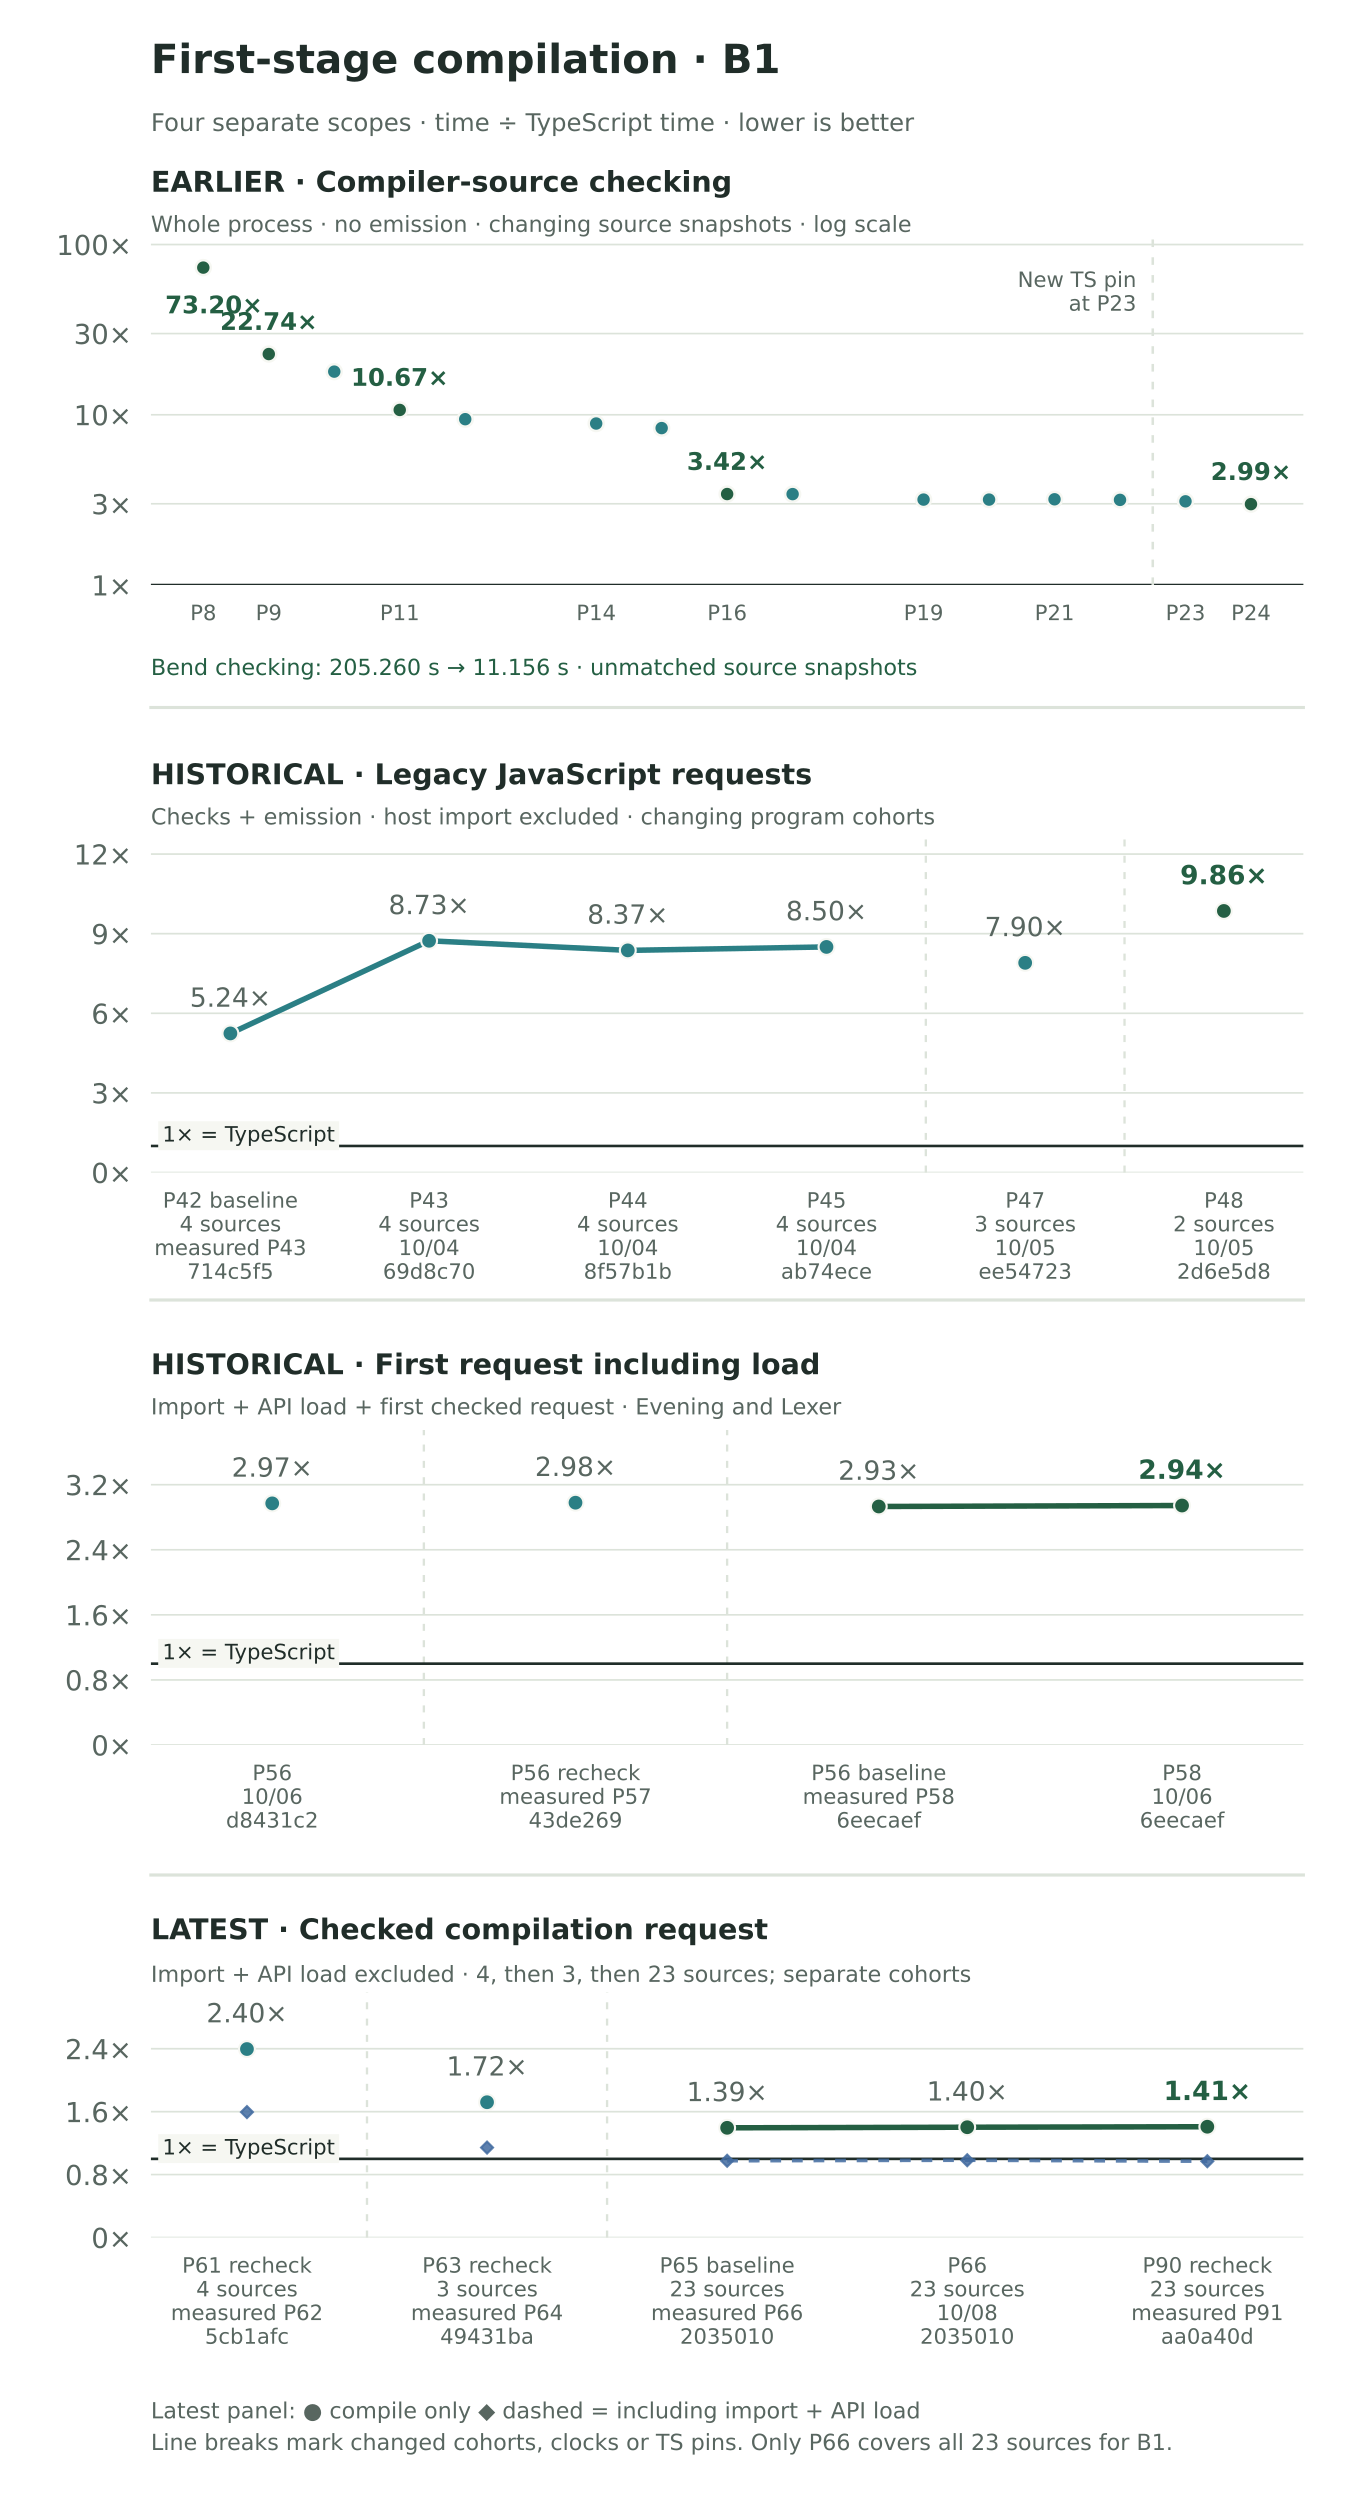
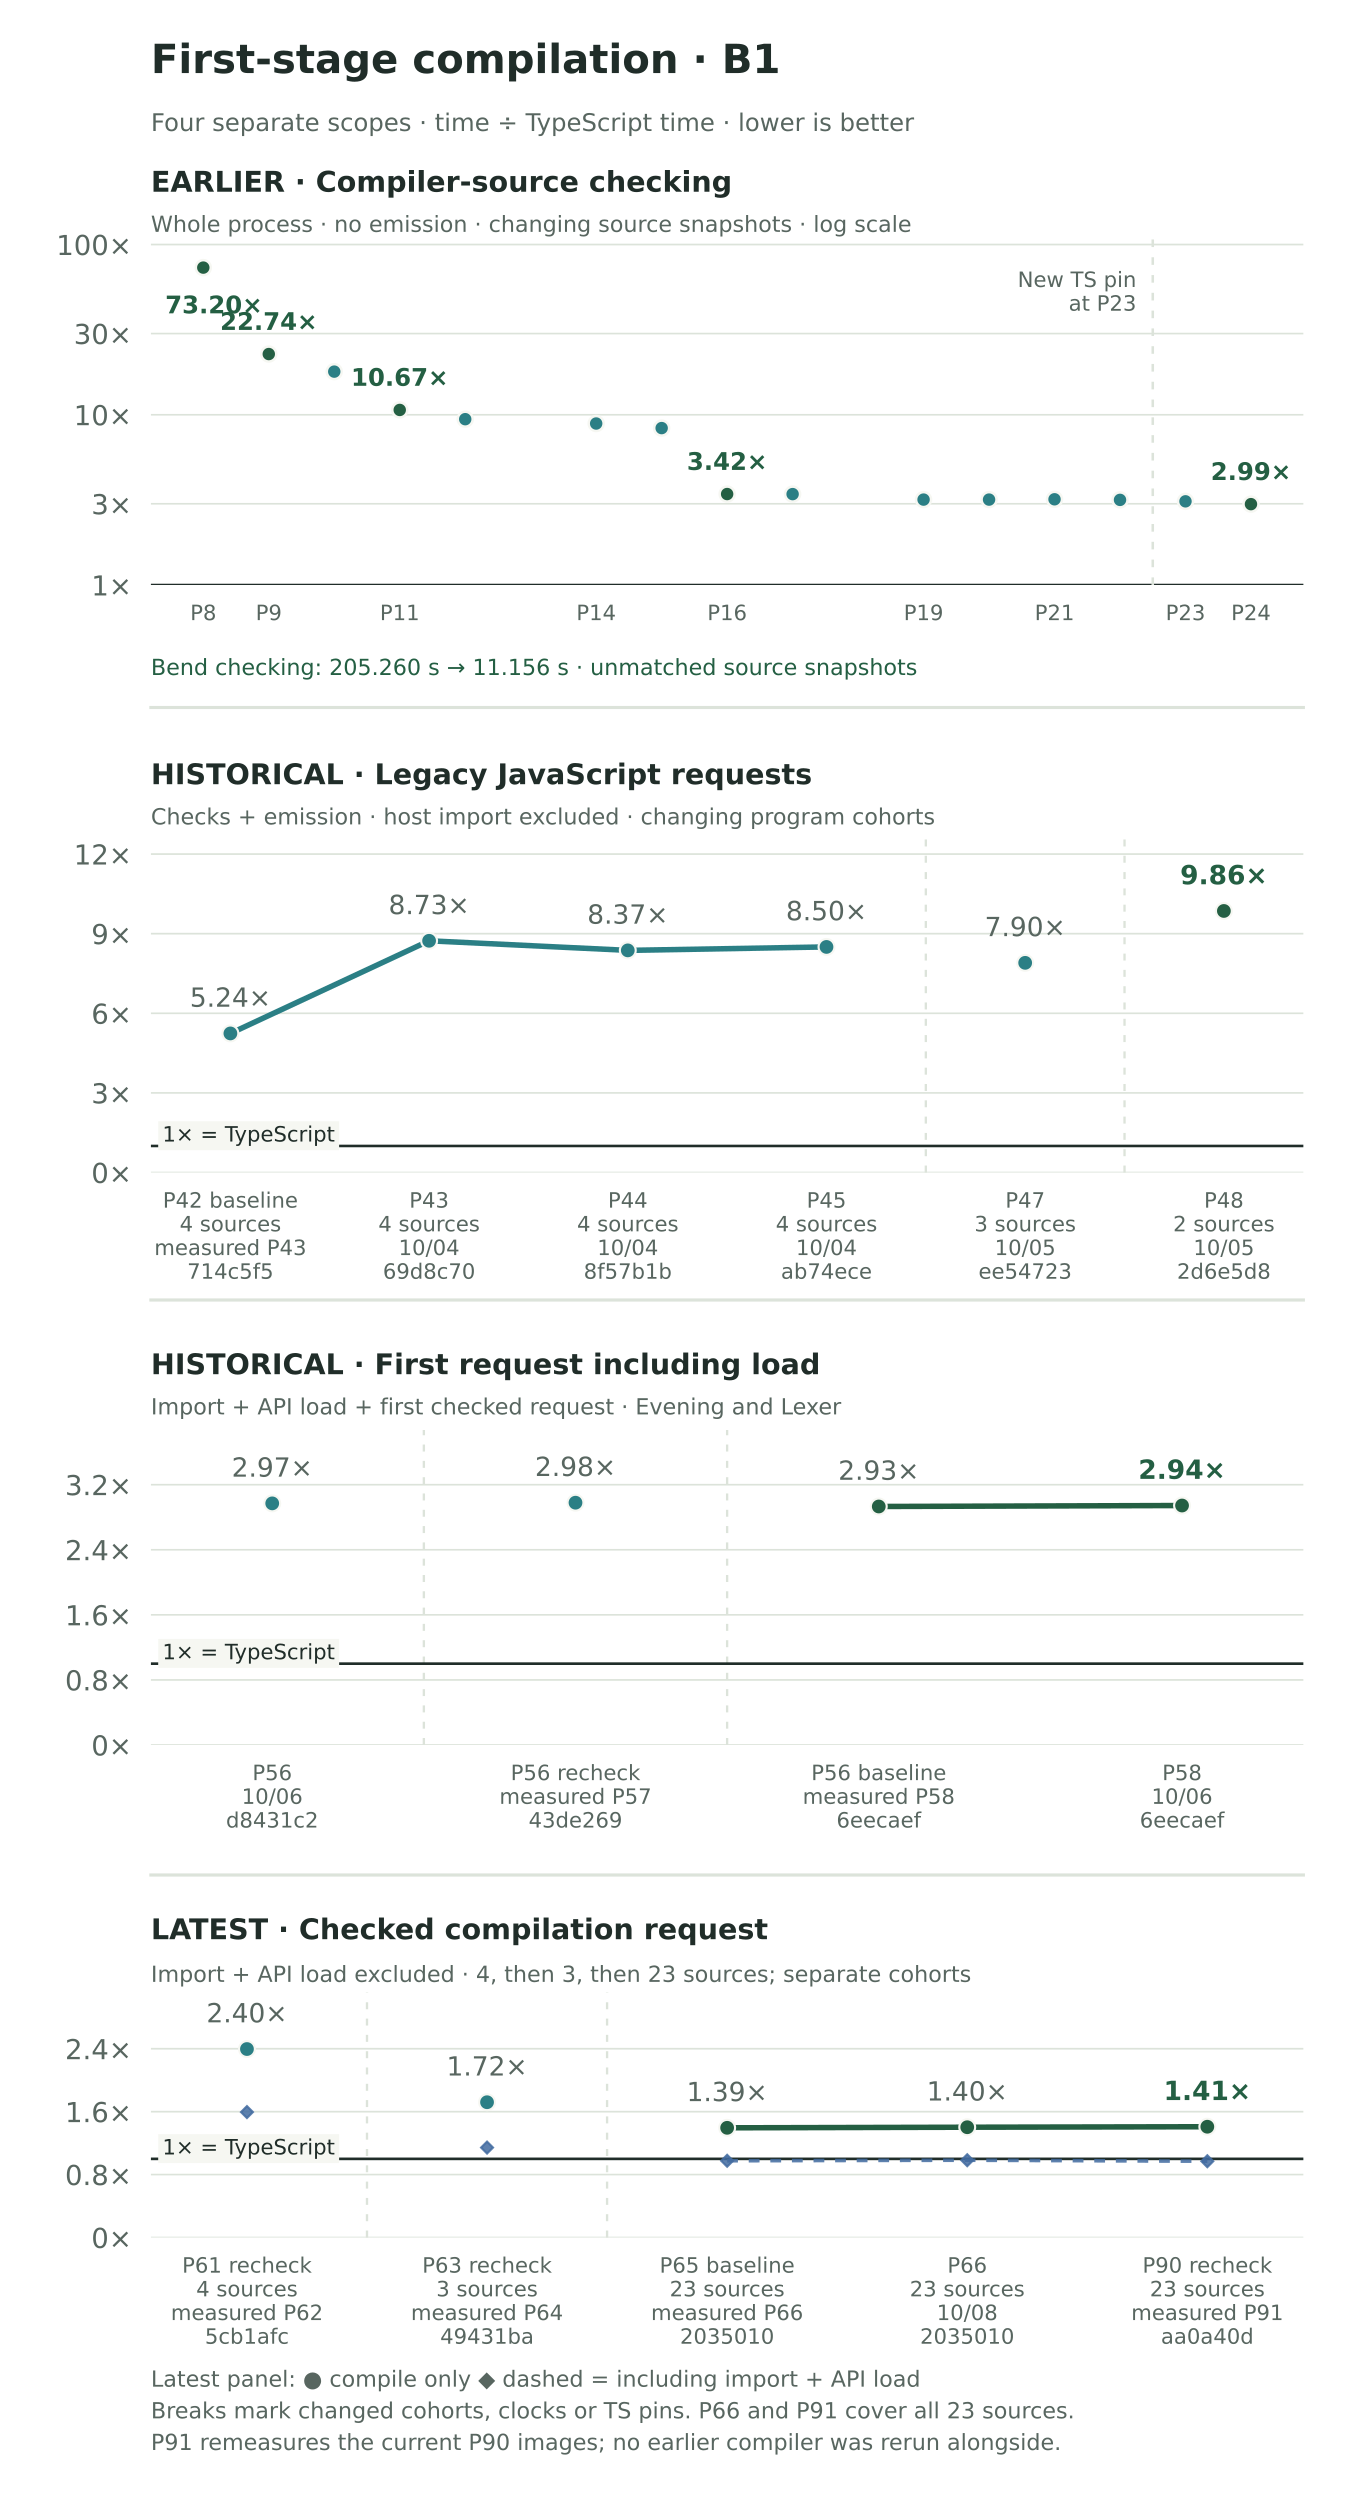
<svg xmlns="http://www.w3.org/2000/svg" xmlns:xlink="http://www.w3.org/1999/xlink" width="648pt" height="1180.8pt" viewBox="0 0 648 1180.8" version="1.1">
  <defs>
    <style type="text/css">*{stroke-linejoin: round; stroke-linecap: butt}</style>
  </defs>
  <g id="figure_1">
    <g id="patch_1">
      <path d="M 0 1180.8  L 648 1180.8  L 648 0  L 0 0  L 0 1180.8  z " style="fill: none" />
    </g>
    <g id="axes_1">
      <g id="patch_2">
        <path d="M 71.28 276.307  L 615.6 276.307  L 615.6 112.176  L 71.28 112.176  L 71.28 276.307  z " style="fill: none" />
      </g>
      <g id="matplotlib.axis_1">
        <g id="xtick_1">
          <g id="line2d_1" />
          <g id="text_1">
            <text style="fill: #586660; font: 10px 'DejaVu Sans'; text-anchor: middle" x="96.022" y="292.906" transform="rotate(-0 96.02182 292.9056)">P8</text>
          </g>
        </g>
        <g id="xtick_2">
          <g id="line2d_2" />
          <g id="text_2">
            <text style="fill: #586660; font: 10px 'DejaVu Sans'; text-anchor: middle" x="126.949" y="292.906" transform="rotate(-0 126.9491 292.9056)">P9</text>
          </g>
        </g>
        <g id="xtick_3">
          <g id="line2d_3" />
          <g id="text_3">
            <text style="fill: #586660; font: 10px 'DejaVu Sans'; text-anchor: middle" x="188.804" y="292.906" transform="rotate(-0 188.8036 292.9056)">P11</text>
          </g>
        </g>
        <g id="xtick_4">
          <g id="line2d_4" />
          <g id="text_4">
            <text style="fill: #586660; font: 10px 'DejaVu Sans'; text-anchor: middle" x="281.585" y="292.906" transform="rotate(-0 281.5855 292.9056)">P14</text>
          </g>
        </g>
        <g id="xtick_5">
          <g id="line2d_5" />
          <g id="text_5">
            <text style="fill: #586660; font: 10px 'DejaVu Sans'; text-anchor: middle" x="343.44" y="292.906" transform="rotate(-0 343.44 292.9056)">P16</text>
          </g>
        </g>
        <g id="xtick_6">
          <g id="line2d_6" />
          <g id="text_6">
            <text style="fill: #586660; font: 10px 'DejaVu Sans'; text-anchor: middle" x="436.222" y="292.906" transform="rotate(-0 436.2218 292.9056)">P19</text>
          </g>
        </g>
        <g id="xtick_7">
          <g id="line2d_7" />
          <g id="text_7">
            <text style="fill: #586660; font: 10px 'DejaVu Sans'; text-anchor: middle" x="498.076" y="292.906" transform="rotate(-0 498.0764 292.9056)">P21</text>
          </g>
        </g>
        <g id="xtick_8">
          <g id="line2d_8" />
          <g id="text_8">
            <text style="fill: #586660; font: 10px 'DejaVu Sans'; text-anchor: middle" x="559.931" y="292.906" transform="rotate(-0 559.9309 292.9056)">P23</text>
          </g>
        </g>
        <g id="xtick_9">
          <g id="line2d_9" />
          <g id="text_9">
            <text style="fill: #586660; font: 10px 'DejaVu Sans'; text-anchor: middle" x="590.858" y="292.906" transform="rotate(-0 590.8582 292.9056)">P24</text>
          </g>
        </g>
      </g>
      <g id="matplotlib.axis_2">
        <g id="ytick_1">
          <g id="line2d_10">
            <path d="M 71.28 276.307  L 615.6 276.307  " clip-path="url(#p39369ade90)" style="fill: none; stroke: #dce3da; stroke-width: 0.8; stroke-linecap: square" />
          </g>
          <g id="line2d_11" />
          <g id="text_10">
            <text style="fill: #586660; font: 13px 'DejaVu Sans'; text-anchor: end" x="62.28" y="281.246" transform="rotate(-0 62.28 281.2462)">1×</text>
          </g>
        </g>
        <g id="ytick_2">
          <g id="line2d_12">
            <path d="M 71.28 237.946  L 615.6 237.946  " clip-path="url(#p39369ade90)" style="fill: none; stroke: #dce3da; stroke-width: 0.8; stroke-linecap: square" />
          </g>
          <g id="line2d_13" />
          <g id="text_11">
            <text style="fill: #586660; font: 13px 'DejaVu Sans'; text-anchor: end" x="62.28" y="242.885" transform="rotate(-0 62.28 242.8849)">3×</text>
          </g>
        </g>
        <g id="ytick_3">
          <g id="line2d_14">
            <path d="M 71.28 195.906  L 615.6 195.906  " clip-path="url(#p39369ade90)" style="fill: none; stroke: #dce3da; stroke-width: 0.8; stroke-linecap: square" />
          </g>
          <g id="line2d_15" />
          <g id="text_12">
            <text style="fill: #586660; font: 13px 'DejaVu Sans'; text-anchor: end" x="62.28" y="200.845" transform="rotate(-0 62.28 200.8446)">10×</text>
          </g>
        </g>
        <g id="ytick_4">
          <g id="line2d_16">
            <path d="M 71.28 157.544  L 615.6 157.544  " clip-path="url(#p39369ade90)" style="fill: none; stroke: #dce3da; stroke-width: 0.8; stroke-linecap: square" />
          </g>
          <g id="line2d_17" />
          <g id="text_13">
            <text style="fill: #586660; font: 13px 'DejaVu Sans'; text-anchor: end" x="62.28" y="162.483" transform="rotate(-0 62.28 162.4833)">30×</text>
          </g>
        </g>
        <g id="ytick_5">
          <g id="line2d_18">
            <path d="M 71.28 115.504  L 615.6 115.504  " clip-path="url(#p39369ade90)" style="fill: none; stroke: #dce3da; stroke-width: 0.8; stroke-linecap: square" />
          </g>
          <g id="line2d_19" />
          <g id="text_14">
            <text style="fill: #586660; font: 13px 'DejaVu Sans'; text-anchor: end" x="62.28" y="120.443" transform="rotate(-0 62.28 120.443)">100×</text>
          </g>
        </g>
      </g>
      <g id="line2d_20">
        <path d="M 71.28 276.307  L 615.6 276.307  " clip-path="url(#p39369ade90)" style="fill: none; stroke: #202d29; stroke-width: 1.2; stroke-linecap: square" />
      </g>
      <g id="line2d_21">
        <path d="M 544.467 276.307  L 544.467 112.176  " clip-path="url(#p39369ade90)" style="fill: none; stroke-dasharray: 3.6,4.8; stroke-dashoffset: 0; stroke: #dce3da; stroke-width: 1.2" />
      </g>
      <g id="text_15">
        <text style="fill: #245f43; font: 700 11.5px 'DejaVu Sans'; text-anchor: middle" x="101.022" y="148.005" transform="rotate(-0 101.0218 148.0047)">73.20×</text>
      </g>
      <g id="text_16">
        <text style="fill: #245f43; font: 700 11.5px 'DejaVu Sans'; text-anchor: middle" x="126.949" y="155.834" transform="rotate(-0 126.9491 155.8335)">22.74×</text>
      </g>
      <g id="text_17">
        <text style="fill: #245f43; font: 700 11.5px 'DejaVu Sans'; text-anchor: middle" x="188.804" y="182.234" transform="rotate(-0 188.8036 182.2342)">10.67×</text>
      </g>
      <g id="text_18">
        <text style="fill: #245f43; font: 700 11.5px 'DejaVu Sans'; text-anchor: middle" x="343.44" y="221.956" transform="rotate(-0 343.44 221.9562)">3.42×</text>
      </g>
      <g id="text_19">
        <text style="fill: #245f43; font: 700 11.5px 'DejaVu Sans'; text-anchor: middle" x="590.858" y="226.725" transform="rotate(-0 590.8582 226.7245)">2.99×</text>
      </g>
      <g id="text_20">
        <text style="fill: #586660; font: 10px 'DejaVu Sans'" transform="translate(480.6464 135.5568)">New TS pin</text>
        <text style="fill: #586660; font: 10px 'DejaVu Sans'" transform="translate(504.7542 146.7546)">at P23</text>
      </g>
      <g id="PathCollection_1">
        <defs>
          <path id="C0_0_b7b2685180" d="M 0 3.536  C 0.938 3.536 1.837 3.163 2.5 2.5  C 3.163 1.837 3.536 0.938 3.536 -0  C 3.536 -0.938 3.163 -1.837 2.5 -2.5  C 1.837 -3.163 0.938 -3.536 0 -3.536  C -0.938 -3.536 -1.837 -3.163 -2.5 -2.5  C -3.163 -1.837 -3.536 -0.938 -3.536 0  C -3.536 0.938 -3.163 1.837 -2.5 2.5  C -1.837 3.163 -0.938 3.536 0 3.536  z " />
        </defs>
        <g clip-path="url(#p39369ade90)">
          <use xlink:href="#C0_0_b7b2685180" x="96.022" y="126.396" style="fill: #245f43; stroke: #f6f7f2; stroke-width: 1.2" />
        </g>
        <g clip-path="url(#p39369ade90)">
          <use xlink:href="#C0_0_b7b2685180" x="126.949" y="167.225" style="fill: #245f43; stroke: #f6f7f2; stroke-width: 1.2" />
        </g>
        <g clip-path="url(#p39369ade90)">
          <use xlink:href="#C0_0_b7b2685180" x="157.876" y="175.526" style="fill: #2b7f85; stroke: #f6f7f2; stroke-width: 1.2" />
        </g>
        <g clip-path="url(#p39369ade90)">
          <use xlink:href="#C0_0_b7b2685180" x="188.804" y="193.626" style="fill: #245f43; stroke: #f6f7f2; stroke-width: 1.2" />
        </g>
        <g clip-path="url(#p39369ade90)">
          <use xlink:href="#C0_0_b7b2685180" x="219.731" y="197.988" style="fill: #2b7f85; stroke: #f6f7f2; stroke-width: 1.2" />
        </g>
        <g clip-path="url(#p39369ade90)">
          <use xlink:href="#C0_0_b7b2685180" x="281.585" y="200.04" style="fill: #2b7f85; stroke: #f6f7f2; stroke-width: 1.2" />
        </g>
        <g clip-path="url(#p39369ade90)">
          <use xlink:href="#C0_0_b7b2685180" x="312.513" y="202.194" style="fill: #2b7f85; stroke: #f6f7f2; stroke-width: 1.2" />
        </g>
        <g clip-path="url(#p39369ade90)">
          <use xlink:href="#C0_0_b7b2685180" x="343.44" y="233.348" style="fill: #245f43; stroke: #f6f7f2; stroke-width: 1.2" />
        </g>
        <g clip-path="url(#p39369ade90)">
          <use xlink:href="#C0_0_b7b2685180" x="374.367" y="233.376" style="fill: #2b7f85; stroke: #f6f7f2; stroke-width: 1.2" />
        </g>
        <g clip-path="url(#p39369ade90)">
          <use xlink:href="#C0_0_b7b2685180" x="436.222" y="235.97" style="fill: #2b7f85; stroke: #f6f7f2; stroke-width: 1.2" />
        </g>
        <g clip-path="url(#p39369ade90)">
          <use xlink:href="#C0_0_b7b2685180" x="467.149" y="235.969" style="fill: #2b7f85; stroke: #f6f7f2; stroke-width: 1.2" />
        </g>
        <g clip-path="url(#p39369ade90)">
          <use xlink:href="#C0_0_b7b2685180" x="498.076" y="235.825" style="fill: #2b7f85; stroke: #f6f7f2; stroke-width: 1.2" />
        </g>
        <g clip-path="url(#p39369ade90)">
          <use xlink:href="#C0_0_b7b2685180" x="529.004" y="236.106" style="fill: #2b7f85; stroke: #f6f7f2; stroke-width: 1.2" />
        </g>
        <g clip-path="url(#p39369ade90)">
          <use xlink:href="#C0_0_b7b2685180" x="559.931" y="236.791" style="fill: #2b7f85; stroke: #f6f7f2; stroke-width: 1.2" />
        </g>
        <g clip-path="url(#p39369ade90)">
          <use xlink:href="#C0_0_b7b2685180" x="590.858" y="238.116" style="fill: #245f43; stroke: #f6f7f2; stroke-width: 1.2" />
        </g>
      </g>
    </g>
    <g id="axes_2">
      <g id="patch_3">
        <path d="M 71.28 553.795  L 615.6 553.795  L 615.6 393.206  L 71.28 393.206  L 71.28 553.795  z " style="fill: none" />
      </g>
      <g id="matplotlib.axis_3">
        <g id="xtick_10">
          <g id="line2d_22" />
          <g id="text_21">
            <text style="fill: #586660; font: 10px 'DejaVu Sans'" transform="translate(76.90994 570.3936)">P42 baseline</text>
            <text style="fill: #586660; font: 10px 'DejaVu Sans'" transform="translate(84.84275 581.5915)">4 sources</text>
            <text style="fill: #586660; font: 10px 'DejaVu Sans'" transform="translate(72.87478 592.7893)">measured P43</text>
            <text style="fill: #586660; font: 10px 'DejaVu Sans'" transform="translate(88.40368 603.9871)">714c5f5</text>
          </g>
        </g>
        <g id="xtick_11">
          <g id="line2d_23" />
          <g id="text_22">
            <text style="fill: #586660; font: 10px 'DejaVu Sans'" transform="translate(193.2902 570.3936)">P43</text>
            <text style="fill: #586660; font: 10px 'DejaVu Sans'" transform="translate(178.691 581.5915)">4 sources</text>
            <text style="fill: #586660; font: 10px 'DejaVu Sans'" transform="translate(188.2582 592.7893)">10/04</text>
            <text style="fill: #586660; font: 10px 'DejaVu Sans'" transform="translate(180.8379 603.9871)">69d8c70</text>
          </g>
        </g>
        <g id="xtick_12">
          <g id="line2d_24" />
          <g id="text_23">
            <text style="fill: #586660; font: 10px 'DejaVu Sans'" transform="translate(287.1385 570.3936)">P44</text>
            <text style="fill: #586660; font: 10px 'DejaVu Sans'" transform="translate(272.5393 581.5915)">4 sources</text>
            <text style="fill: #586660; font: 10px 'DejaVu Sans'" transform="translate(282.1065 592.7893)">10/04</text>
            <text style="fill: #586660; font: 10px 'DejaVu Sans'" transform="translate(275.6823 603.9871)">8f57b1b</text>
          </g>
        </g>
        <g id="xtick_13">
          <g id="line2d_25" />
          <g id="text_24">
            <text style="fill: #586660; font: 10px 'DejaVu Sans'" transform="translate(380.9868 570.3936)">P45</text>
            <text style="fill: #586660; font: 10px 'DejaVu Sans'" transform="translate(366.3876 581.5915)">4 sources</text>
            <text style="fill: #586660; font: 10px 'DejaVu Sans'" transform="translate(375.9548 592.7893)">10/04</text>
            <text style="fill: #586660; font: 10px 'DejaVu Sans'" transform="translate(368.861 603.9871)">ab74ece</text>
          </g>
        </g>
        <g id="xtick_14">
          <g id="line2d_26" />
          <g id="text_25">
            <text style="fill: #586660; font: 10px 'DejaVu Sans'" transform="translate(474.8351 570.3936)">P47</text>
            <text style="fill: #586660; font: 10px 'DejaVu Sans'" transform="translate(460.2359 581.5915)">3 sources</text>
            <text style="fill: #586660; font: 10px 'DejaVu Sans'" transform="translate(469.803 592.7893)">10/05</text>
            <text style="fill: #586660; font: 10px 'DejaVu Sans'" transform="translate(462.153 603.9871)">ee54723</text>
          </g>
        </g>
        <g id="xtick_15">
          <g id="line2d_27" />
          <g id="text_26">
            <text style="fill: #586660; font: 10px 'DejaVu Sans'" transform="translate(568.6833 570.3936)">P48</text>
            <text style="fill: #586660; font: 10px 'DejaVu Sans'" transform="translate(554.0841 581.5915)">2 sources</text>
            <text style="fill: #586660; font: 10px 'DejaVu Sans'" transform="translate(563.6513 592.7893)">10/05</text>
            <text style="fill: #586660; font: 10px 'DejaVu Sans'" transform="translate(555.9107 603.9871)">2d6e5d8</text>
          </g>
        </g>
      </g>
      <g id="matplotlib.axis_4">
        <g id="ytick_6">
          <g id="line2d_28">
            <path d="M 71.28 553.795  L 615.6 553.795  " clip-path="url(#p5bb754f6b4)" style="fill: none; stroke: #dce3da; stroke-width: 0.8; stroke-linecap: square" />
          </g>
          <g id="line2d_29" />
          <g id="text_27">
            <text style="fill: #586660; font: 13px 'DejaVu Sans'; text-anchor: end" x="62.28" y="558.734" transform="rotate(-0 62.28 558.7342)">0×</text>
          </g>
        </g>
        <g id="ytick_7">
          <g id="line2d_30">
            <path d="M 71.28 516.195  L 615.6 516.195  " clip-path="url(#p5bb754f6b4)" style="fill: none; stroke: #dce3da; stroke-width: 0.8; stroke-linecap: square" />
          </g>
          <g id="line2d_31" />
          <g id="text_28">
            <text style="fill: #586660; font: 13px 'DejaVu Sans'; text-anchor: end" x="62.28" y="521.134" transform="rotate(-0 62.28 521.1339)">3×</text>
          </g>
        </g>
        <g id="ytick_8">
          <g id="line2d_32">
            <path d="M 71.28 478.595  L 615.6 478.595  " clip-path="url(#p5bb754f6b4)" style="fill: none; stroke: #dce3da; stroke-width: 0.8; stroke-linecap: square" />
          </g>
          <g id="line2d_33" />
          <g id="text_29">
            <text style="fill: #586660; font: 13px 'DejaVu Sans'; text-anchor: end" x="62.28" y="483.534" transform="rotate(-0 62.28 483.5336)">6×</text>
          </g>
        </g>
        <g id="ytick_9">
          <g id="line2d_34">
            <path d="M 71.28 440.994  L 615.6 440.994  " clip-path="url(#p5bb754f6b4)" style="fill: none; stroke: #dce3da; stroke-width: 0.8; stroke-linecap: square" />
          </g>
          <g id="line2d_35" />
          <g id="text_30">
            <text style="fill: #586660; font: 13px 'DejaVu Sans'; text-anchor: end" x="62.28" y="445.933" transform="rotate(-0 62.28 445.9333)">9×</text>
          </g>
        </g>
        <g id="ytick_10">
          <g id="line2d_36">
            <path d="M 71.28 403.394  L 615.6 403.394  " clip-path="url(#p5bb754f6b4)" style="fill: none; stroke: #dce3da; stroke-width: 0.8; stroke-linecap: square" />
          </g>
          <g id="line2d_37" />
          <g id="text_31">
            <text style="fill: #586660; font: 13px 'DejaVu Sans'; text-anchor: end" x="62.28" y="408.333" transform="rotate(-0 62.28 408.3329)">12×</text>
          </g>
        </g>
      </g>
      <g id="line2d_38">
        <path d="M 437.288 553.795  L 437.288 393.206  " clip-path="url(#p5bb754f6b4)" style="fill: none; stroke-dasharray: 3.3,4.4; stroke-dashoffset: 0; stroke: #dce3da; stroke-width: 1.1" />
      </g>
      <g id="line2d_39">
        <path d="M 531.137 553.795  L 531.137 393.206  " clip-path="url(#p5bb754f6b4)" style="fill: none; stroke-dasharray: 3.3,4.4; stroke-dashoffset: 0; stroke: #dce3da; stroke-width: 1.1" />
      </g>
      <g id="line2d_40">
        <path d="M 71.28 541.262  L 615.6 541.262  " clip-path="url(#p5bb754f6b4)" style="fill: none; stroke: #202d29; stroke-width: 1.25; stroke-linecap: square" />
      </g>
      <g id="text_32">
        <text style="fill: #586660; font: 12.5px 'DejaVu Sans'; text-anchor: middle" x="108.819" y="475.508" transform="rotate(-0 108.8193 475.5084)">5.24×</text>
      </g>
      <g id="text_33">
        <text style="fill: #586660; font: 12.5px 'DejaVu Sans'; text-anchor: middle" x="202.668" y="431.751" transform="rotate(-0 202.6676 431.7514)">8.73×</text>
      </g>
      <g id="text_34">
        <text style="fill: #586660; font: 12.5px 'DejaVu Sans'; text-anchor: middle" x="296.516" y="436.281" transform="rotate(-0 296.5159 436.2815)">8.37×</text>
      </g>
      <g id="text_35">
        <text style="fill: #586660; font: 12.5px 'DejaVu Sans'; text-anchor: middle" x="390.364" y="434.653" transform="rotate(-0 390.3641 434.6527)">8.50×</text>
      </g>
      <g id="text_36">
        <text style="fill: #586660; font: 12.5px 'DejaVu Sans'; text-anchor: middle" x="484.212" y="442.167" transform="rotate(-0 484.2124 442.1672)">7.90×</text>
      </g>
      <g id="text_37">
        <text style="fill: #245f43; font: 700 12.5px 'DejaVu Sans'; text-anchor: middle" x="578.061" y="417.666" transform="rotate(-0 578.0607 417.6657)">9.86×</text>
      </g>
      <g id="text_38">
        <g id="patch_4">
          <path d="M 74.723 543.262  L 160.172 543.262  L 160.172 529.584  L 74.723 529.584  z " style="fill: #f6f7f2" />
        </g>
        <text style="fill: #202d29; font: 10px 'DejaVu Sans'; text-anchor: start" x="76.723" y="539.182" transform="rotate(-0 76.7232 539.1821)">1× = TypeScript</text>
      </g>
      <g id="line2d_41">
        <path d="M 108.819 488.108  L 202.668 444.351  L 296.516 448.881  L 390.364 447.252  " clip-path="url(#p5bb754f6b4)" style="fill: none; stroke: #2b7f85; stroke-width: 2.6; stroke-linecap: square" />
        <defs>
          <path id="m21ea0c9af9" d="M 0 3.75  C 0.995 3.75 1.948 3.355 2.652 2.652  C 3.355 1.948 3.75 0.995 3.75 0  C 3.75 -0.995 3.355 -1.948 2.652 -2.652  C 1.948 -3.355 0.995 -3.75 0 -3.75  C -0.995 -3.75 -1.948 -3.355 -2.652 -2.652  C -3.355 -1.948 -3.75 -0.995 -3.75 0  C -3.75 0.995 -3.355 1.948 -2.652 2.652  C -1.948 3.355 -0.995 3.75 0 3.75  z " style="stroke: #f6f7f2" />
        </defs>
        <g clip-path="url(#p5bb754f6b4)">
          <use xlink:href="#m21ea0c9af9" x="108.819" y="488.108" style="fill: #2b7f85; stroke: #f6f7f2" />
          <use xlink:href="#m21ea0c9af9" x="202.668" y="444.351" style="fill: #2b7f85; stroke: #f6f7f2" />
          <use xlink:href="#m21ea0c9af9" x="296.516" y="448.881" style="fill: #2b7f85; stroke: #f6f7f2" />
          <use xlink:href="#m21ea0c9af9" x="390.364" y="447.252" style="fill: #2b7f85; stroke: #f6f7f2" />
        </g>
      </g>
      <g id="line2d_42">
        <path d="M 484.212 454.767  " clip-path="url(#p5bb754f6b4)" style="fill: none; stroke: #2b7f85; stroke-width: 2.6; stroke-linecap: square" />
        <g clip-path="url(#p5bb754f6b4)">
          <use xlink:href="#m21ea0c9af9" x="484.212" y="454.767" style="fill: #2b7f85; stroke: #f6f7f2" />
        </g>
      </g>
      <g id="line2d_43">
        <path d="M 578.061 430.265  " clip-path="url(#p5bb754f6b4)" style="fill: none; stroke: #245f43; stroke-width: 2.6; stroke-linecap: square" />
        <defs>
          <path id="mdeda2342a3" d="M 0 3.75  C 0.995 3.75 1.948 3.355 2.652 2.652  C 3.355 1.948 3.75 0.995 3.75 0  C 3.75 -0.995 3.355 -1.948 2.652 -2.652  C 1.948 -3.355 0.995 -3.75 0 -3.75  C -0.995 -3.75 -1.948 -3.355 -2.652 -2.652  C -3.355 -1.948 -3.75 -0.995 -3.75 0  C -3.75 0.995 -3.355 1.948 -2.652 2.652  C -1.948 3.355 -0.995 3.75 0 3.75  z " style="stroke: #f6f7f2" />
        </defs>
        <g clip-path="url(#p5bb754f6b4)">
          <use xlink:href="#mdeda2342a3" x="578.061" y="430.265" style="fill: #245f43; stroke: #f6f7f2" />
        </g>
      </g>
    </g>
    <g id="axes_3">
      <g id="patch_5">
        <path d="M 71.28 824.198  L 615.6 824.198  L 615.6 675.418  L 71.28 675.418  L 71.28 824.198  z " style="fill: none" />
      </g>
      <g id="matplotlib.axis_5">
        <g id="xtick_16">
          <g id="line2d_44" />
          <g id="text_39">
            <text style="fill: #586660; font: 10px 'DejaVu Sans'" transform="translate(119.1995 840.7968)">P56</text>
            <text style="fill: #586660; font: 10px 'DejaVu Sans'" transform="translate(114.1675 851.9946)">10/06</text>
            <text style="fill: #586660; font: 10px 'DejaVu Sans'" transform="translate(106.7472 863.1925)">d8431c2</text>
          </g>
        </g>
        <g id="xtick_17">
          <g id="line2d_45" />
          <g id="text_40">
            <text style="fill: #586660; font: 10px 'DejaVu Sans'" transform="translate(241.1939 840.7968)">P56 recheck</text>
            <text style="fill: #586660; font: 10px 'DejaVu Sans'" transform="translate(235.8744 851.9946)">measured P57</text>
            <text style="fill: #586660; font: 10px 'DejaVu Sans'" transform="translate(249.6619 863.1925)">43de269</text>
          </g>
        </g>
        <g id="xtick_18">
          <g id="line2d_46" />
          <g id="text_41">
            <text style="fill: #586660; font: 10px 'DejaVu Sans'" transform="translate(383.1517 840.7968)">P56 baseline</text>
            <text style="fill: #586660; font: 10px 'DejaVu Sans'" transform="translate(379.1165 851.9946)">measured P58</text>
            <text style="fill: #586660; font: 10px 'DejaVu Sans'" transform="translate(395.0767 863.1925)">6eecaef</text>
          </g>
        </g>
        <g id="xtick_19">
          <g id="line2d_47" />
          <g id="text_42">
            <text style="fill: #586660; font: 10px 'DejaVu Sans'" transform="translate(548.9258 840.7968)">P58</text>
            <text style="fill: #586660; font: 10px 'DejaVu Sans'" transform="translate(543.8938 851.9946)">10/06</text>
            <text style="fill: #586660; font: 10px 'DejaVu Sans'" transform="translate(538.3188 863.1925)">6eecaef</text>
          </g>
        </g>
      </g>
      <g id="matplotlib.axis_6">
        <g id="ytick_11">
          <g id="line2d_48">
            <path d="M 71.28 824.198  L 615.6 824.198  " clip-path="url(#p8a1597e3a5)" style="fill: none; stroke: #dce3da; stroke-width: 0.8; stroke-linecap: square" />
          </g>
          <g id="line2d_49" />
          <g id="text_43">
            <text style="fill: #586660; font: 13px 'DejaVu Sans'; text-anchor: end" x="62.28" y="829.137" transform="rotate(-0 62.28 829.1374)">0×</text>
          </g>
        </g>
        <g id="ytick_12">
          <g id="line2d_50">
            <path d="M 71.28 793.462  L 615.6 793.462  " clip-path="url(#p8a1597e3a5)" style="fill: none; stroke: #dce3da; stroke-width: 0.8; stroke-linecap: square" />
          </g>
          <g id="line2d_51" />
          <g id="text_44">
            <text style="fill: #586660; font: 13px 'DejaVu Sans'; text-anchor: end" x="62.28" y="798.401" transform="rotate(-0 62.28 798.4008)">0.8×</text>
          </g>
        </g>
        <g id="ytick_13">
          <g id="line2d_52">
            <path d="M 71.28 762.725  L 615.6 762.725  " clip-path="url(#p8a1597e3a5)" style="fill: none; stroke: #dce3da; stroke-width: 0.8; stroke-linecap: square" />
          </g>
          <g id="line2d_53" />
          <g id="text_45">
            <text style="fill: #586660; font: 13px 'DejaVu Sans'; text-anchor: end" x="62.28" y="767.664" transform="rotate(-0 62.28 767.6643)">1.6×</text>
          </g>
        </g>
        <g id="ytick_14">
          <g id="line2d_54">
            <path d="M 71.28 731.989  L 615.6 731.989  " clip-path="url(#p8a1597e3a5)" style="fill: none; stroke: #dce3da; stroke-width: 0.8; stroke-linecap: square" />
          </g>
          <g id="line2d_55" />
          <g id="text_46">
            <text style="fill: #586660; font: 13px 'DejaVu Sans'; text-anchor: end" x="62.28" y="736.928" transform="rotate(-0 62.28 736.9277)">2.4×</text>
          </g>
        </g>
        <g id="ytick_15">
          <g id="line2d_56">
            <path d="M 71.28 701.252  L 615.6 701.252  " clip-path="url(#p8a1597e3a5)" style="fill: none; stroke: #dce3da; stroke-width: 0.8; stroke-linecap: square" />
          </g>
          <g id="line2d_57" />
          <g id="text_47">
            <text style="fill: #586660; font: 13px 'DejaVu Sans'; text-anchor: end" x="62.28" y="706.191" transform="rotate(-0 62.28 706.1911)">3.2×</text>
          </g>
        </g>
      </g>
      <g id="line2d_58">
        <path d="M 200.198 824.198  L 200.198 675.418  " clip-path="url(#p8a1597e3a5)" style="fill: none; stroke-dasharray: 3.3,4.4; stroke-dashoffset: 0; stroke: #dce3da; stroke-width: 1.1" />
      </g>
      <g id="line2d_59">
        <path d="M 343.44 824.198  L 343.44 675.418  " clip-path="url(#p8a1597e3a5)" style="fill: none; stroke-dasharray: 3.3,4.4; stroke-dashoffset: 0; stroke: #dce3da; stroke-width: 1.1" />
      </g>
      <g id="line2d_60">
        <path d="M 71.28 785.778  L 615.6 785.778  " clip-path="url(#p8a1597e3a5)" style="fill: none; stroke: #202d29; stroke-width: 1.25; stroke-linecap: square" />
      </g>
      <g id="text_48">
        <text style="fill: #586660; font: 12.5px 'DejaVu Sans'; text-anchor: middle" x="128.577" y="697.473" transform="rotate(-0 128.5768 697.4732)">2.97×</text>
      </g>
      <g id="text_49">
        <text style="fill: #586660; font: 12.5px 'DejaVu Sans'; text-anchor: middle" x="271.819" y="697.152" transform="rotate(-0 271.8189 697.152)">2.98×</text>
      </g>
      <g id="text_50">
        <text style="fill: #586660; font: 12.5px 'DejaVu Sans'; text-anchor: middle" x="415.061" y="698.943" transform="rotate(-0 415.0611 698.9431)">2.93×</text>
      </g>
      <g id="text_51">
        <text style="fill: #245f43; font: 700 12.5px 'DejaVu Sans'; text-anchor: middle" x="558.303" y="698.488" transform="rotate(-0 558.3032 698.4876)">2.94×</text>
      </g>
      <g id="text_52">
        <g id="patch_6">
          <path d="M 74.723 787.778  L 160.172 787.778  L 160.172 774.1  L 74.723 774.1  z " style="fill: #f6f7f2" />
        </g>
        <text style="fill: #202d29; font: 10px 'DejaVu Sans'; text-anchor: start" x="76.723" y="783.698" transform="rotate(-0 76.7232 783.698)">1× = TypeScript</text>
      </g>
      <g id="line2d_61">
        <path d="M 128.577 710.073  " clip-path="url(#p8a1597e3a5)" style="fill: none; stroke: #2b7f85; stroke-width: 2.6; stroke-linecap: square" />
        <g clip-path="url(#p8a1597e3a5)">
          <use xlink:href="#m21ea0c9af9" x="128.577" y="710.073" style="fill: #2b7f85; stroke: #f6f7f2" />
        </g>
      </g>
      <g id="line2d_62">
        <path d="M 271.819 709.752  " clip-path="url(#p8a1597e3a5)" style="fill: none; stroke: #2b7f85; stroke-width: 2.6; stroke-linecap: square" />
        <g clip-path="url(#p8a1597e3a5)">
          <use xlink:href="#m21ea0c9af9" x="271.819" y="709.752" style="fill: #2b7f85; stroke: #f6f7f2" />
        </g>
      </g>
      <g id="line2d_63">
        <path d="M 415.061 711.543  L 558.303 711.087  " clip-path="url(#p8a1597e3a5)" style="fill: none; stroke: #245f43; stroke-width: 2.6; stroke-linecap: square" />
        <g clip-path="url(#p8a1597e3a5)">
          <use xlink:href="#mdeda2342a3" x="415.061" y="711.543" style="fill: #245f43; stroke: #f6f7f2" />
          <use xlink:href="#mdeda2342a3" x="558.303" y="711.087" style="fill: #245f43; stroke: #f6f7f2" />
        </g>
      </g>
    </g>
    <g id="axes_4">
      <g id="patch_7">
        <path d="M 71.28 1056.816  L 615.6 1056.816  L 615.6 941.098  L 71.28 941.098  L 71.28 1056.816  z " style="fill: none" />
      </g>
      <g id="matplotlib.axis_7">
        <g id="xtick_20">
          <g id="line2d_64" />
          <g id="text_53">
            <text style="fill: #586660; font: 10px 'DejaVu Sans'" transform="translate(86.015 1073.414)">P61 recheck</text>
            <text style="fill: #586660; font: 10px 'DejaVu Sans'" transform="translate(92.66344 1084.612)">4 sources</text>
            <text style="fill: #586660; font: 10px 'DejaVu Sans'" transform="translate(80.69547 1095.81)">measured P62</text>
            <text style="fill: #586660; font: 10px 'DejaVu Sans'" transform="translate(96.78063 1107.008)">5cb1afc</text>
          </g>
        </g>
        <g id="xtick_21">
          <g id="line2d_65" />
          <g id="text_54">
            <text style="fill: #586660; font: 10px 'DejaVu Sans'" transform="translate(199.415 1073.414)">P63 recheck</text>
            <text style="fill: #586660; font: 10px 'DejaVu Sans'" transform="translate(206.0634 1084.612)">3 sources</text>
            <text style="fill: #586660; font: 10px 'DejaVu Sans'" transform="translate(194.0955 1095.81)">measured P64</text>
            <text style="fill: #586660; font: 10px 'DejaVu Sans'" transform="translate(207.8955 1107.008)">49431ba</text>
          </g>
        </g>
        <g id="xtick_22">
          <g id="line2d_66" />
          <g id="text_55">
            <text style="fill: #586660; font: 10px 'DejaVu Sans'" transform="translate(311.5306 1073.414)">P65 baseline</text>
            <text style="fill: #586660; font: 10px 'DejaVu Sans'" transform="translate(316.2822 1084.612)">23 sources</text>
            <text style="fill: #586660; font: 10px 'DejaVu Sans'" transform="translate(307.4955 1095.81)">measured P66</text>
            <text style="fill: #586660; font: 10px 'DejaVu Sans'" transform="translate(321.1712 1107.008)">2035010</text>
          </g>
        </g>
        <g id="xtick_23">
          <g id="line2d_67" />
          <g id="text_56">
            <text style="fill: #586660; font: 10px 'DejaVu Sans'" transform="translate(447.4627 1073.414)">P66</text>
            <text style="fill: #586660; font: 10px 'DejaVu Sans'" transform="translate(429.6822 1084.612)">23 sources</text>
            <text style="fill: #586660; font: 10px 'DejaVu Sans'" transform="translate(442.4306 1095.81)">10/08</text>
            <text style="fill: #586660; font: 10px 'DejaVu Sans'" transform="translate(434.5713 1107.008)">2035010</text>
          </g>
        </g>
        <g id="xtick_24">
          <g id="line2d_68" />
          <g id="text_57">
            <text style="fill: #586660; font: 10px 'DejaVu Sans'" transform="translate(539.615 1073.414)">P90 recheck</text>
            <text style="fill: #586660; font: 10px 'DejaVu Sans'" transform="translate(543.0822 1084.612)">23 sources</text>
            <text style="fill: #586660; font: 10px 'DejaVu Sans'" transform="translate(534.2955 1095.81)">measured P91</text>
            <text style="fill: #586660; font: 10px 'DejaVu Sans'" transform="translate(548.3298 1107.008)">aa0a40d</text>
          </g>
        </g>
      </g>
      <g id="matplotlib.axis_8">
        <g id="ytick_16">
          <g id="line2d_69">
            <path d="M 71.28 1056.816  L 615.6 1056.816  " clip-path="url(#p45be67004f)" style="fill: none; stroke: #dce3da; stroke-width: 0.8; stroke-linecap: square" />
          </g>
          <g id="line2d_70" />
          <g id="text_58">
            <text style="fill: #586660; font: 13px 'DejaVu Sans'; text-anchor: end" x="62.28" y="1061.755" transform="rotate(-0 62.28 1061.755)">0×</text>
          </g>
        </g>
        <g id="ytick_17">
          <g id="line2d_71">
            <path d="M 71.28 1027.098  L 615.6 1027.098  " clip-path="url(#p45be67004f)" style="fill: none; stroke: #dce3da; stroke-width: 0.8; stroke-linecap: square" />
          </g>
          <g id="line2d_72" />
          <g id="text_59">
            <text style="fill: #586660; font: 13px 'DejaVu Sans'; text-anchor: end" x="62.28" y="1032.037" transform="rotate(-0 62.28 1032.037)">0.8×</text>
          </g>
        </g>
        <g id="ytick_18">
          <g id="line2d_73">
            <path d="M 71.28 997.379  L 615.6 997.379  " clip-path="url(#p45be67004f)" style="fill: none; stroke: #dce3da; stroke-width: 0.8; stroke-linecap: square" />
          </g>
          <g id="line2d_74" />
          <g id="text_60">
            <text style="fill: #586660; font: 13px 'DejaVu Sans'; text-anchor: end" x="62.28" y="1002.318" transform="rotate(-0 62.28 1002.318)">1.6×</text>
          </g>
        </g>
        <g id="ytick_19">
          <g id="line2d_75">
            <path d="M 71.28 967.661  L 615.6 967.661  " clip-path="url(#p45be67004f)" style="fill: none; stroke: #dce3da; stroke-width: 0.8; stroke-linecap: square" />
          </g>
          <g id="line2d_76" />
          <g id="text_61">
            <text style="fill: #586660; font: 13px 'DejaVu Sans'; text-anchor: end" x="62.28" y="972.6" transform="rotate(-0 62.28 972.6002)">2.4×</text>
          </g>
        </g>
      </g>
      <g id="line2d_77">
        <path d="M 173.34 1056.816  L 173.34 941.098  " clip-path="url(#p45be67004f)" style="fill: none; stroke-dasharray: 3.3,4.4; stroke-dashoffset: 0; stroke: #dce3da; stroke-width: 1.1" />
      </g>
      <g id="line2d_78">
        <path d="M 286.74 1056.816  L 286.74 941.098  " clip-path="url(#p45be67004f)" style="fill: none; stroke-dasharray: 3.3,4.4; stroke-dashoffset: 0; stroke: #dce3da; stroke-width: 1.1" />
      </g>
      <g id="line2d_79">
        <path d="M 71.28 1019.668  L 615.6 1019.668  " clip-path="url(#p45be67004f)" style="fill: none; stroke: #202d29; stroke-width: 1.25; stroke-linecap: square" />
      </g>
      <g id="line2d_80">
        <path d="M 116.64 997.576  " clip-path="url(#p45be67004f)" style="fill: none; stroke-dasharray: 5.1,5.1; stroke-dashoffset: 0; stroke: #426ba0; stroke-opacity: 0.85; stroke-width: 1.7" />
        <defs>
          <path id="m583bb87ee2" d="M -0 2.828  L 2.828 0  L 0 -2.828  L -2.828 -0  z " style="stroke: #426ba0; stroke-opacity: 0.85; stroke-linejoin: miter" />
        </defs>
        <g clip-path="url(#p45be67004f)">
          <use xlink:href="#m583bb87ee2" x="116.64" y="997.576" style="fill: #426ba0; fill-opacity: 0.85; stroke: #426ba0; stroke-opacity: 0.85; stroke-linejoin: miter" />
        </g>
      </g>
      <g id="line2d_81">
        <path d="M 230.04 1014.342  " clip-path="url(#p45be67004f)" style="fill: none; stroke-dasharray: 5.1,5.1; stroke-dashoffset: 0; stroke: #426ba0; stroke-opacity: 0.85; stroke-width: 1.7" />
        <g clip-path="url(#p45be67004f)">
          <use xlink:href="#m583bb87ee2" x="230.04" y="1014.342" style="fill: #426ba0; fill-opacity: 0.85; stroke: #426ba0; stroke-opacity: 0.85; stroke-linejoin: miter" />
        </g>
      </g>
      <g id="line2d_82">
        <path d="M 343.44 1020.574  L 456.84 1020.313  L 570.24 1020.793  " clip-path="url(#p45be67004f)" style="fill: none; stroke-dasharray: 5.1,5.1; stroke-dashoffset: 0; stroke: #426ba0; stroke-opacity: 0.85; stroke-width: 1.7" />
        <g clip-path="url(#p45be67004f)">
          <use xlink:href="#m583bb87ee2" x="343.44" y="1020.574" style="fill: #426ba0; fill-opacity: 0.85; stroke: #426ba0; stroke-opacity: 0.85; stroke-linejoin: miter" />
          <use xlink:href="#m583bb87ee2" x="456.84" y="1020.313" style="fill: #426ba0; fill-opacity: 0.85; stroke: #426ba0; stroke-opacity: 0.85; stroke-linejoin: miter" />
          <use xlink:href="#m583bb87ee2" x="570.24" y="1020.793" style="fill: #426ba0; fill-opacity: 0.85; stroke: #426ba0; stroke-opacity: 0.85; stroke-linejoin: miter" />
        </g>
      </g>
      <g id="text_62">
        <text style="fill: #586660; font: 12.5px 'DejaVu Sans'; text-anchor: middle" x="116.64" y="955.202" transform="rotate(-0 116.64 955.2022)">2.40×</text>
      </g>
      <g id="text_63">
        <text style="fill: #586660; font: 12.5px 'DejaVu Sans'; text-anchor: middle" x="230.04" y="980.325" transform="rotate(-0 230.04 980.3246)">1.72×</text>
      </g>
      <g id="text_64">
        <text style="fill: #586660; font: 12.5px 'DejaVu Sans'; text-anchor: middle" x="343.44" y="992.407" transform="rotate(-0 343.44 992.4075)">1.39×</text>
      </g>
      <g id="text_65">
        <text style="fill: #586660; font: 12.5px 'DejaVu Sans'; text-anchor: middle" x="456.84" y="992.133" transform="rotate(-0 456.84 992.1327)">1.40×</text>
      </g>
      <g id="text_66">
        <text style="fill: #245f43; font: 700 12.5px 'DejaVu Sans'; text-anchor: middle" x="570.24" y="991.896" transform="rotate(-0 570.24 991.8957)">1.41×</text>
      </g>
      <g id="text_67">
        <g id="patch_8">
          <path d="M 74.723 1021.668  L 160.172 1021.668  L 160.172 1007.99  L 74.723 1007.99  z " style="fill: #f6f7f2" />
        </g>
        <text style="fill: #202d29; font: 10px 'DejaVu Sans'; text-anchor: start" x="76.723" y="1017.588" transform="rotate(-0 76.7232 1017.588)">1× = TypeScript</text>
      </g>
      <g id="line2d_83">
        <path d="M 116.64 967.802  " clip-path="url(#p45be67004f)" style="fill: none; stroke: #2b7f85; stroke-width: 2.6; stroke-linecap: square" />
        <g clip-path="url(#p45be67004f)">
          <use xlink:href="#m21ea0c9af9" x="116.64" y="967.802" style="fill: #2b7f85; stroke: #f6f7f2" />
        </g>
      </g>
      <g id="line2d_84">
        <path d="M 230.04 992.924  " clip-path="url(#p45be67004f)" style="fill: none; stroke: #2b7f85; stroke-width: 2.6; stroke-linecap: square" />
        <g clip-path="url(#p45be67004f)">
          <use xlink:href="#m21ea0c9af9" x="230.04" y="992.924" style="fill: #2b7f85; stroke: #f6f7f2" />
        </g>
      </g>
      <g id="line2d_85">
        <path d="M 343.44 1005.007  L 456.84 1004.732  L 570.24 1004.495  " clip-path="url(#p45be67004f)" style="fill: none; stroke: #245f43; stroke-width: 2.6; stroke-linecap: square" />
        <g clip-path="url(#p45be67004f)">
          <use xlink:href="#mdeda2342a3" x="343.44" y="1005.007" style="fill: #245f43; stroke: #f6f7f2" />
          <use xlink:href="#mdeda2342a3" x="456.84" y="1004.732" style="fill: #245f43; stroke: #f6f7f2" />
          <use xlink:href="#mdeda2342a3" x="570.24" y="1004.495" style="fill: #245f43; stroke: #f6f7f2" />
        </g>
      </g>
    </g>
    <g id="line2d_86">
      <path d="M 71.28 334.166  L 615.6 334.166  " style="fill: none; stroke: #dce3da; stroke-width: 1.5; stroke-linecap: square" />
    </g>
    <g id="line2d_87">
      <path d="M 71.28 614.016  L 615.6 614.016  " style="fill: none; stroke: #dce3da; stroke-width: 1.5; stroke-linecap: square" />
    </g>
    <g id="line2d_88">
      <path d="M 71.28 885.6  L 615.6 885.6  " style="fill: none; stroke: #dce3da; stroke-width: 1.5; stroke-linecap: square" />
    </g>
    <g id="text_68">
      <text style="fill: #202d29; font: 700 19px 'DejaVu Sans'; text-anchor: start" x="71.28" y="34.511" transform="rotate(-0 71.28 34.51063)">First-stage compilation · B1</text>
    </g>
    <g id="text_69">
      <text style="fill: #586660; font: 11.5px 'DejaVu Sans'; text-anchor: start" x="71.28" y="61.874" transform="rotate(-0 71.28 61.8742)">Four separate scopes · time ÷ TypeScript time · lower is better</text>
    </g>
    <g id="text_70">
      <text style="fill: #202d29; font: 700 13.5px 'DejaVu Sans'; text-anchor: start" x="71.28" y="90.552" transform="rotate(-0 71.28 90.55229)">EARLIER · Compiler-source checking</text>
    </g>
    <g id="text_71">
      <text style="fill: #586660; font: 10.5px 'DejaVu Sans'; text-anchor: start" x="71.28" y="109.527" transform="rotate(-0 71.28 109.5272)">Whole process · no emission · changing source snapshots · log scale</text>
    </g>
    <g id="text_72">
      <text style="fill: #202d29; font: 700 13.5px 'DejaVu Sans'; text-anchor: start" x="71.28" y="370.402" transform="rotate(-0 71.28 370.4019)">HISTORICAL · Legacy JavaScript requests</text>
    </g>
    <g id="text_73">
      <text style="fill: #586660; font: 10.5px 'DejaVu Sans'; text-anchor: start" x="71.28" y="389.377" transform="rotate(-0 71.28 389.3768)">Checks + emission · host import excluded · changing program cohorts</text>
    </g>
    <g id="text_74">
      <text style="fill: #202d29; font: 700 13.5px 'DejaVu Sans'; text-anchor: start" x="71.28" y="649.071" transform="rotate(-0 71.28 649.0707)">HISTORICAL · First request including load</text>
    </g>
    <g id="text_75">
      <text style="fill: #586660; font: 10.5px 'DejaVu Sans'; text-anchor: start" x="71.28" y="668.046" transform="rotate(-0 71.28 668.0456)">Import + API load + first checked request · Evening and Lexer</text>
    </g>
    <g id="text_76">
      <text style="fill: #202d29; font: 700 13.5px 'DejaVu Sans'; text-anchor: start" x="71.28" y="915.931" transform="rotate(-0 71.28 915.9315)">LATEST · Checked compilation request</text>
    </g>
    <g id="text_77">
      <text style="fill: #586660; font: 10.5px 'DejaVu Sans'; text-anchor: start" x="71.28" y="936.087" transform="rotate(-0 71.28 936.0872)">Import + API load excluded · 4, then 3, then 23 sources; separate cohorts</text>
    </g>
    <g id="text_78">
      <text style="fill: #245f43; font: 10.5px 'DejaVu Sans'; text-anchor: start" x="71.28" y="318.816" transform="rotate(-0 71.28 318.816)">Bend checking: 205.260 s → 11.156 s · unmatched source snapshots</text>
    </g>
    <g id="text_79">
-       <text style="fill: #586660; font: 10.5px 'DejaVu Sans'" transform="translate(71.28 1142.235)">Latest panel: ● compile only   ◆ dashed = including import + API load</text>
-       <text style="fill: #586660; font: 10.5px 'DejaVu Sans'" transform="translate(71.28 1157.184)">Line breaks mark changed cohorts, clocks or TS pins. Only P66 covers all 23 sources for B1.</text>
+       <text style="fill: #586660; font: 10.5px 'DejaVu Sans'" transform="translate(71.28 1127.286)">Latest panel: ● compile only   ◆ dashed = including import + API load</text>
+       <text style="fill: #586660; font: 10.5px 'DejaVu Sans'" transform="translate(71.28 1142.235)">Breaks mark changed cohorts, clocks or TS pins. P66 and P91 cover all 23 sources.</text>
+       <text style="fill: #586660; font: 10.5px 'DejaVu Sans'" transform="translate(71.28 1157.184)">P91 remeasures the current P90 images; no earlier compiler was rerun alongside.</text>
    </g>
  </g>
  <defs>
    <clipPath id="p39369ade90">
      <rect x="71.28" y="112.176" width="544.32" height="164.131" />
    </clipPath>
    <clipPath id="p5bb754f6b4">
      <rect x="71.28" y="393.206" width="544.32" height="160.589" />
    </clipPath>
    <clipPath id="p8a1597e3a5">
      <rect x="71.28" y="675.418" width="544.32" height="148.781" />
    </clipPath>
    <clipPath id="p45be67004f">
      <rect x="71.28" y="941.098" width="544.32" height="115.718" />
    </clipPath>
  </defs>
</svg>
